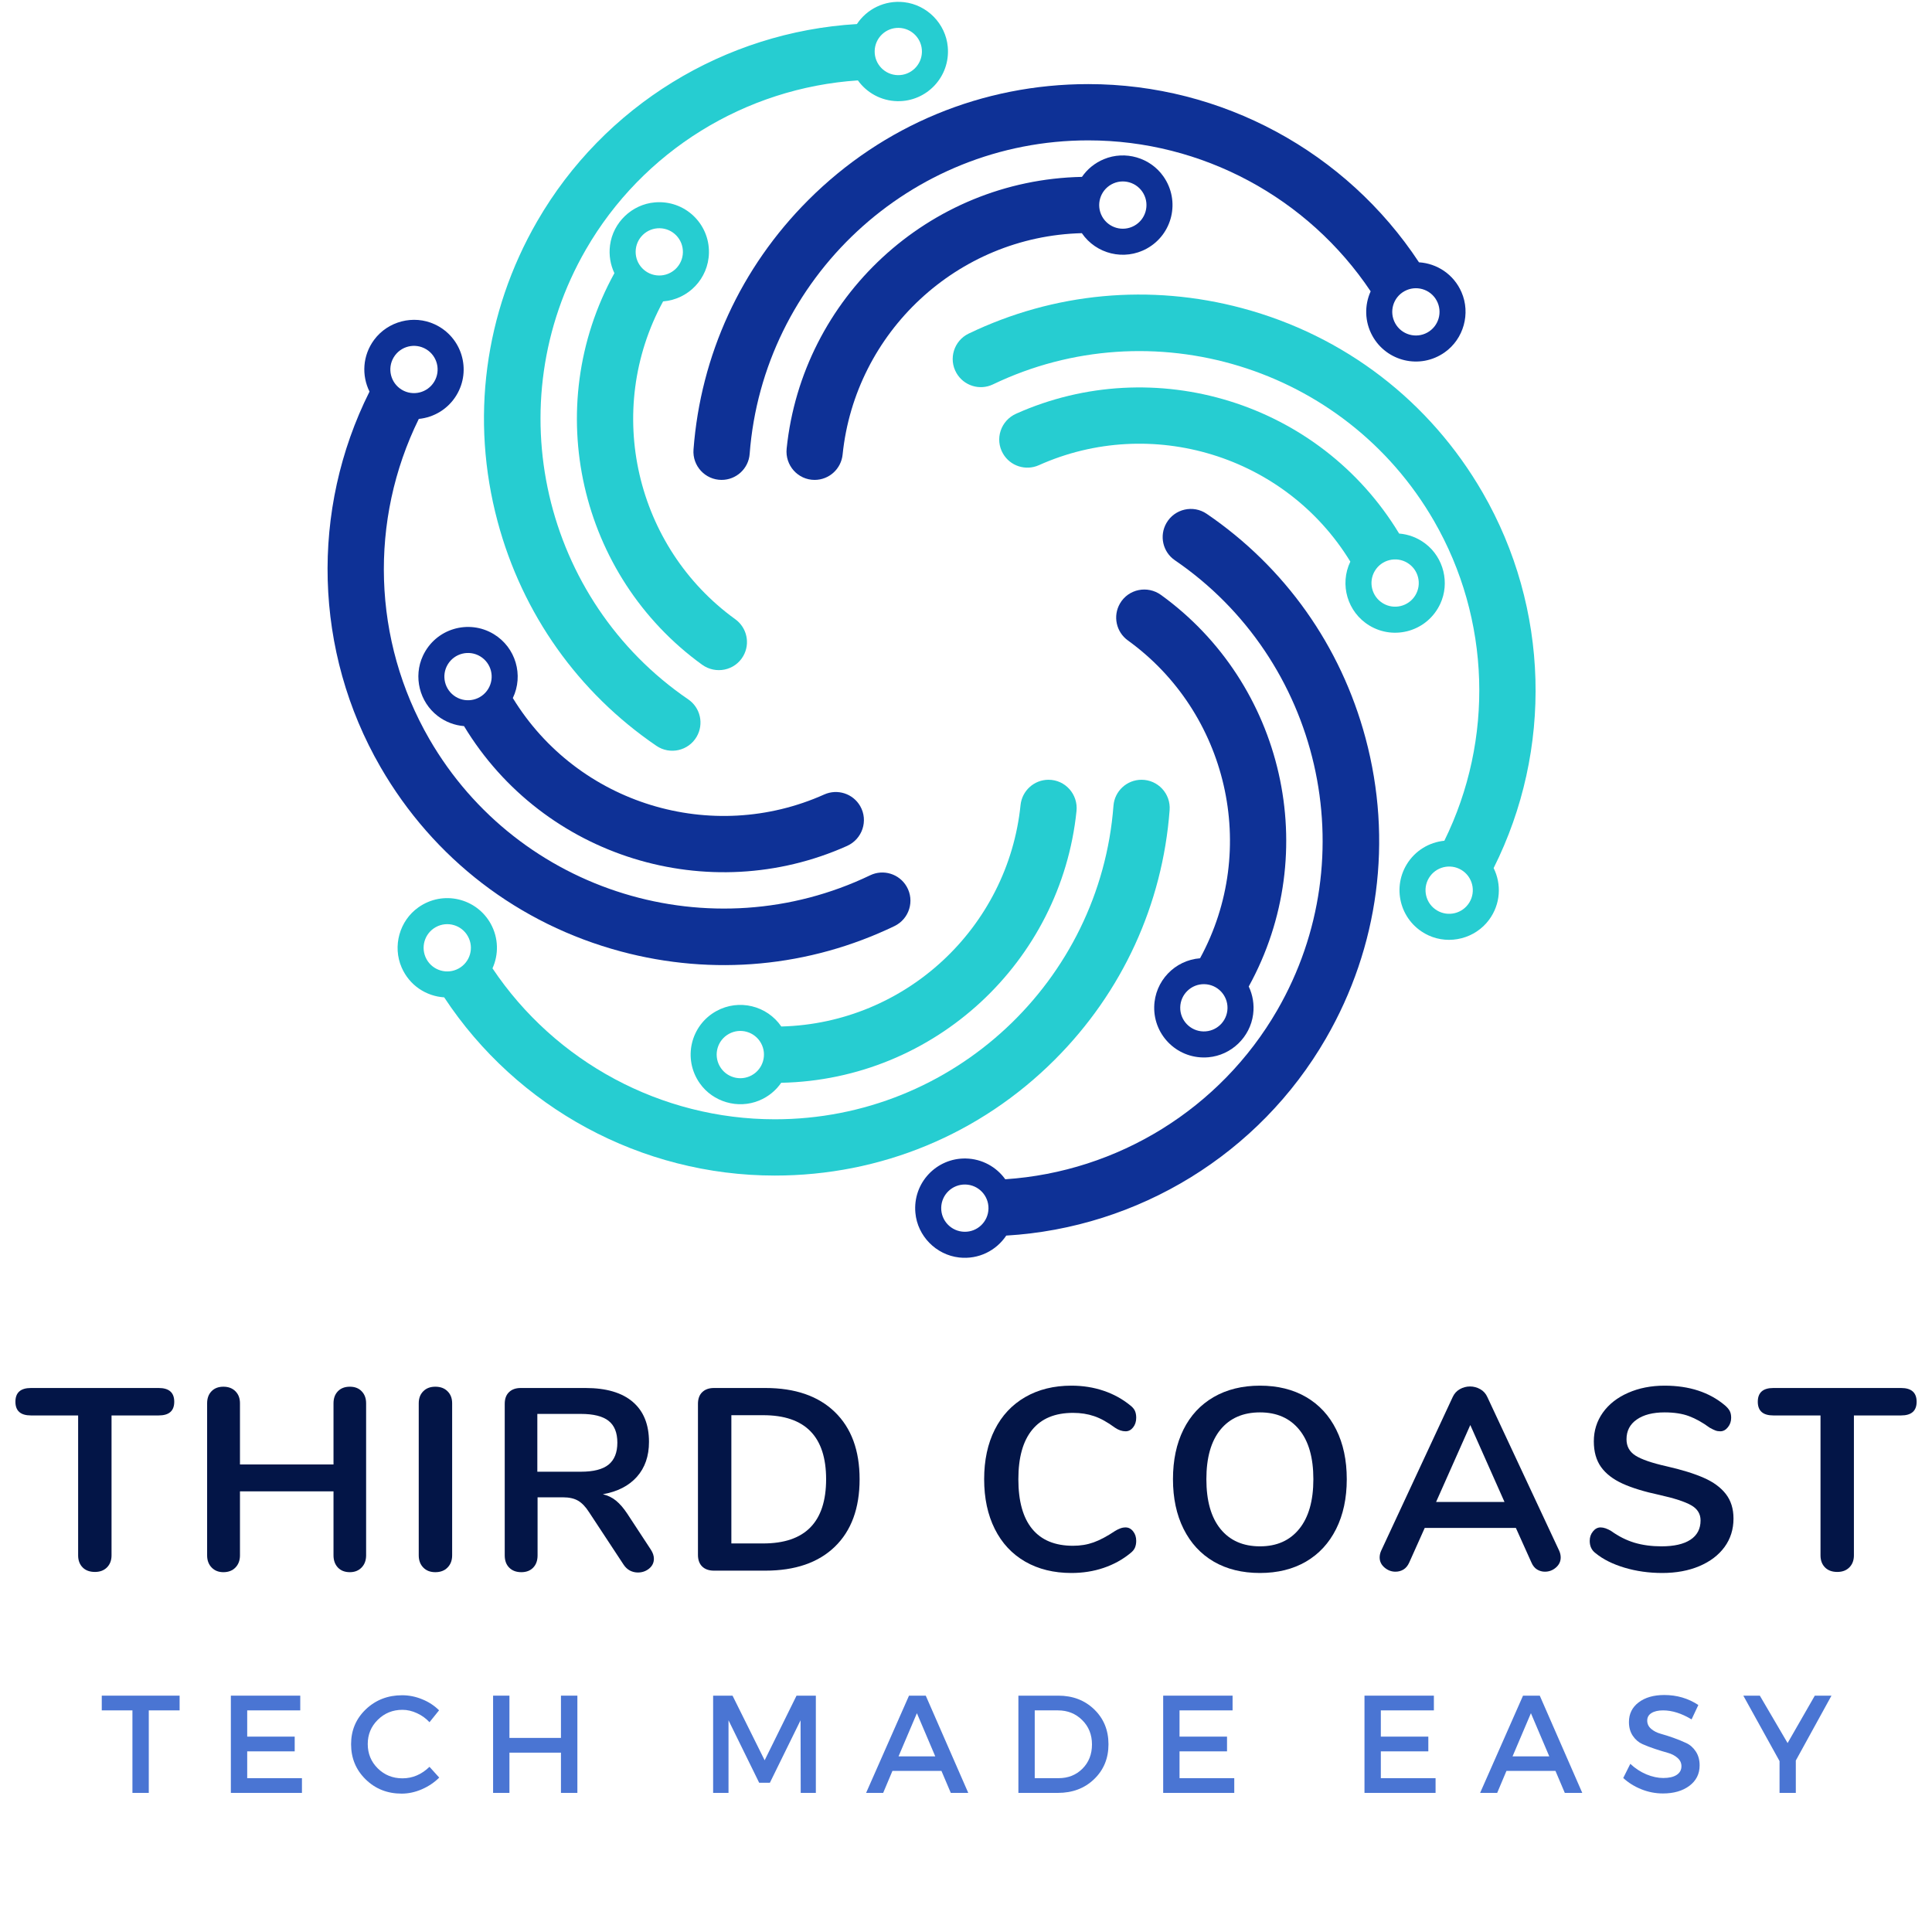
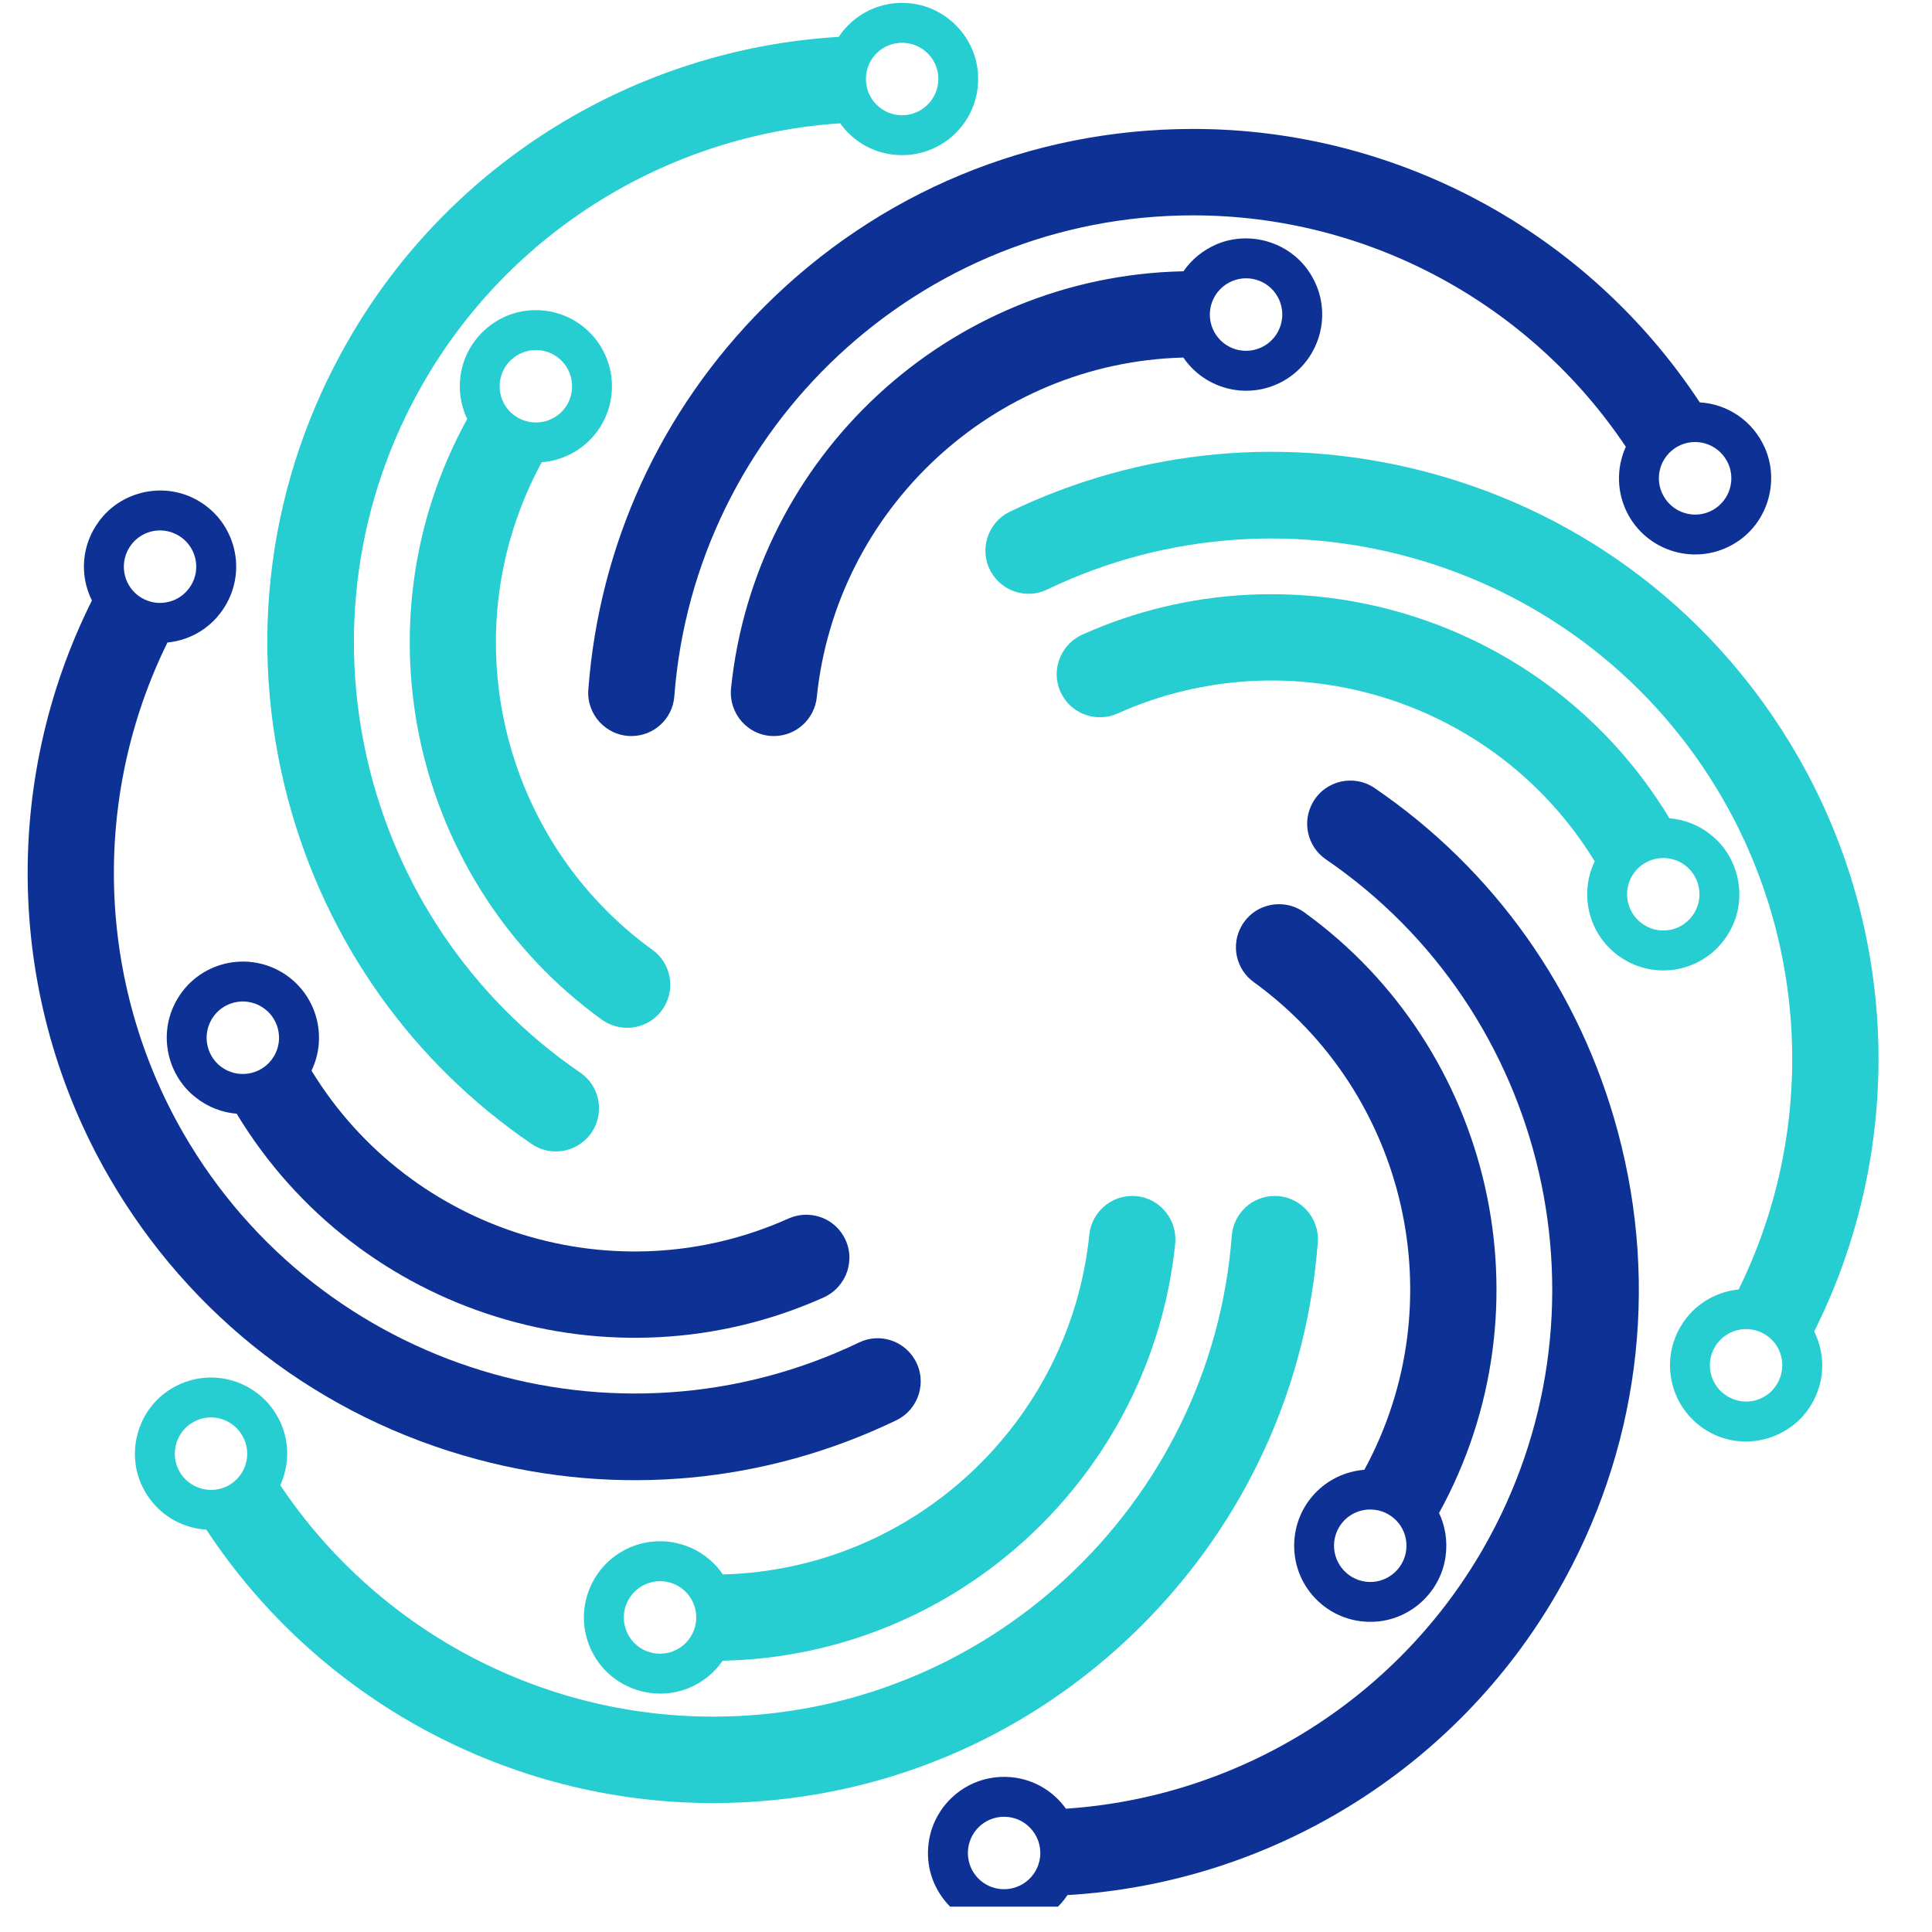
- <svg xmlns="http://www.w3.org/2000/svg" xmlns:xlink="http://www.w3.org/1999/xlink" contentScriptType="text/ecmascript" width="375" zoomAndPan="magnify" contentStyleType="text/css" viewBox="0 0 375 375" height="375" preserveAspectRatio="xMidYMid meet" version="1.0">
+ <svg xmlns="http://www.w3.org/2000/svg" contentScriptType="text/ecmascript" width="56.25" zoomAndPan="magnify" contentStyleType="text/css" viewBox="0 0 56.25 56.25" height="56.25" preserveAspectRatio="xMidYMid meet" version="1.0">
  <defs>
-     <g>
-       <g id="glyph-0-0" />
-       <g id="glyph-0-1">
-         <path d="M 15.438 0.25 C 14.426 0.25 13.629 -0.039 13.047 -0.625 C 12.461 -1.219 12.172 -2 12.172 -2.969 L 12.172 -30.125 L 3.016 -30.125 C 1.004 -30.125 0 -31.008 0 -32.781 C 0 -34.562 1.004 -35.453 3.016 -35.453 L 27.812 -35.453 C 29.82 -35.453 30.828 -34.562 30.828 -32.781 C 30.828 -31.008 29.82 -30.125 27.812 -30.125 L 18.656 -30.125 L 18.656 -2.969 C 18.656 -2 18.359 -1.219 17.766 -0.625 C 17.18 -0.039 16.406 0.25 15.438 0.25 Z M 15.438 0.25 " />
-       </g>
-       <g id="glyph-0-2">
-         <path d="M 31.531 -35.703 C 32.5 -35.703 33.266 -35.406 33.828 -34.812 C 34.398 -34.227 34.688 -33.453 34.688 -32.484 L 34.688 -2.969 C 34.688 -2 34.395 -1.211 33.812 -0.609 C 33.227 -0.004 32.469 0.297 31.531 0.297 C 30.551 0.297 29.773 -0.004 29.203 -0.609 C 28.641 -1.211 28.359 -2 28.359 -2.969 L 28.359 -15.391 L 10.203 -15.391 L 10.203 -2.969 C 10.203 -2 9.91 -1.211 9.328 -0.609 C 8.742 -0.004 7.961 0.297 6.984 0.297 C 6.047 0.297 5.285 -0.004 4.703 -0.609 C 4.117 -1.211 3.828 -2 3.828 -2.969 L 3.828 -32.484 C 3.828 -33.453 4.109 -34.227 4.672 -34.812 C 5.242 -35.406 6.016 -35.703 6.984 -35.703 C 7.961 -35.703 8.742 -35.406 9.328 -34.812 C 9.91 -34.227 10.203 -33.453 10.203 -32.484 L 10.203 -20.609 L 28.359 -20.609 L 28.359 -32.484 C 28.359 -33.453 28.641 -34.227 29.203 -34.812 C 29.773 -35.406 30.551 -35.703 31.531 -35.703 Z M 31.531 -35.703 " />
-       </g>
-       <g id="glyph-0-3">
-         <path d="M 7.047 0.297 C 6.066 0.297 5.285 -0.004 4.703 -0.609 C 4.117 -1.211 3.828 -2 3.828 -2.969 L 3.828 -32.484 C 3.828 -33.453 4.117 -34.227 4.703 -34.812 C 5.285 -35.406 6.066 -35.703 7.047 -35.703 C 8.047 -35.703 8.836 -35.406 9.422 -34.812 C 10.016 -34.227 10.312 -33.453 10.312 -32.484 L 10.312 -2.969 C 10.312 -2 10.016 -1.211 9.422 -0.609 C 8.836 -0.004 8.047 0.297 7.047 0.297 Z M 7.047 0.297 " />
-       </g>
-       <g id="glyph-0-4">
-         <path d="M 32.188 -4.078 C 32.582 -3.473 32.781 -2.883 32.781 -2.312 C 32.781 -1.539 32.469 -0.898 31.844 -0.391 C 31.227 0.109 30.504 0.359 29.672 0.359 C 29.129 0.359 28.613 0.234 28.125 -0.016 C 27.645 -0.273 27.238 -0.656 26.906 -1.156 L 20.219 -11.312 C 19.539 -12.383 18.82 -13.141 18.062 -13.578 C 17.312 -14.016 16.336 -14.234 15.141 -14.234 L 10.203 -14.234 L 10.203 -2.969 C 10.203 -1.957 9.914 -1.16 9.344 -0.578 C 8.781 0.004 8.016 0.297 7.047 0.297 C 6.066 0.297 5.285 0.004 4.703 -0.578 C 4.117 -1.16 3.828 -1.957 3.828 -2.969 L 3.828 -32.375 C 3.828 -33.352 4.102 -34.109 4.656 -34.641 C 5.207 -35.18 5.969 -35.453 6.938 -35.453 L 19.516 -35.453 C 23.535 -35.453 26.594 -34.551 28.688 -32.75 C 30.781 -30.957 31.828 -28.367 31.828 -24.984 C 31.828 -22.234 31.047 -19.977 29.484 -18.219 C 27.93 -16.469 25.727 -15.336 22.875 -14.828 C 23.852 -14.598 24.707 -14.18 25.438 -13.578 C 26.176 -12.973 26.898 -12.133 27.609 -11.062 Z M 18.609 -19.203 C 21.055 -19.203 22.848 -19.66 23.984 -20.578 C 25.117 -21.504 25.688 -22.926 25.688 -24.844 C 25.688 -26.781 25.117 -28.191 23.984 -29.078 C 22.848 -29.973 21.055 -30.422 18.609 -30.422 L 10.156 -30.422 L 10.156 -19.203 Z M 18.609 -19.203 " />
-       </g>
-       <g id="glyph-0-5">
-         <path d="M 6.938 0 C 5.969 0 5.207 -0.266 4.656 -0.797 C 4.102 -1.336 3.828 -2.094 3.828 -3.062 L 3.828 -32.375 C 3.828 -33.352 4.102 -34.109 4.656 -34.641 C 5.207 -35.18 5.969 -35.453 6.938 -35.453 L 16.891 -35.453 C 22.691 -35.453 27.191 -33.898 30.391 -30.797 C 33.598 -27.691 35.203 -23.344 35.203 -17.75 C 35.203 -12.113 33.598 -7.742 30.391 -4.641 C 27.191 -1.547 22.691 0 16.891 0 Z M 16.5 -5.281 C 24.633 -5.281 28.703 -9.438 28.703 -17.75 C 28.703 -26.031 24.633 -30.172 16.5 -30.172 L 10.312 -30.172 L 10.312 -5.281 Z M 16.5 -5.281 " />
-       </g>
-       <g id="glyph-0-6" />
-       <g id="glyph-0-7">
-         <path d="M 19.656 0.453 C 16.238 0.453 13.25 -0.281 10.688 -1.75 C 8.125 -3.227 6.156 -5.344 4.781 -8.094 C 3.406 -10.844 2.719 -14.062 2.719 -17.75 C 2.719 -21.438 3.406 -24.645 4.781 -27.375 C 6.156 -30.102 8.125 -32.207 10.688 -33.688 C 13.25 -35.164 16.238 -35.906 19.656 -35.906 C 21.875 -35.906 23.953 -35.578 25.891 -34.922 C 27.836 -34.266 29.566 -33.316 31.078 -32.078 C 31.516 -31.742 31.816 -31.391 31.984 -31.016 C 32.148 -30.648 32.234 -30.203 32.234 -29.672 C 32.234 -28.93 32.031 -28.305 31.625 -27.797 C 31.227 -27.297 30.742 -27.047 30.172 -27.047 C 29.492 -27.047 28.805 -27.281 28.109 -27.75 C 26.66 -28.82 25.316 -29.566 24.078 -29.984 C 22.836 -30.41 21.469 -30.625 19.969 -30.625 C 16.477 -30.625 13.836 -29.531 12.047 -27.344 C 10.254 -25.164 9.359 -21.969 9.359 -17.75 C 9.359 -13.488 10.254 -10.27 12.047 -8.094 C 13.836 -5.914 16.477 -4.828 19.969 -4.828 C 21.406 -4.828 22.734 -5.047 23.953 -5.484 C 25.18 -5.922 26.566 -6.656 28.109 -7.688 C 28.441 -7.895 28.773 -8.062 29.109 -8.188 C 29.441 -8.32 29.797 -8.391 30.172 -8.391 C 30.742 -8.391 31.227 -8.141 31.625 -7.641 C 32.031 -7.141 32.234 -6.52 32.234 -5.781 C 32.234 -5.281 32.148 -4.836 31.984 -4.453 C 31.816 -4.066 31.516 -3.707 31.078 -3.375 C 29.566 -2.133 27.836 -1.188 25.891 -0.531 C 23.953 0.125 21.875 0.453 19.656 0.453 Z M 19.656 0.453 " />
-       </g>
-       <g id="glyph-0-8">
-         <path d="M 19.609 0.453 C 16.16 0.453 13.172 -0.281 10.641 -1.75 C 8.109 -3.227 6.156 -5.344 4.781 -8.094 C 3.406 -10.844 2.719 -14.062 2.719 -17.75 C 2.719 -21.438 3.395 -24.645 4.75 -27.375 C 6.102 -30.102 8.055 -32.207 10.609 -33.688 C 13.16 -35.164 16.16 -35.906 19.609 -35.906 C 23.055 -35.906 26.047 -35.164 28.578 -33.688 C 31.109 -32.207 33.051 -30.102 34.406 -27.375 C 35.77 -24.645 36.453 -21.438 36.453 -17.75 C 36.453 -14.062 35.766 -10.844 34.391 -8.094 C 33.016 -5.344 31.062 -3.227 28.531 -1.75 C 26 -0.281 23.023 0.453 19.609 0.453 Z M 19.609 -4.719 C 22.859 -4.719 25.395 -5.844 27.219 -8.094 C 29.051 -10.344 29.969 -13.562 29.969 -17.75 C 29.969 -21.938 29.051 -25.145 27.219 -27.375 C 25.395 -29.602 22.859 -30.719 19.609 -30.719 C 16.328 -30.719 13.77 -29.602 11.938 -27.375 C 10.113 -25.145 9.203 -21.938 9.203 -17.75 C 9.203 -13.562 10.113 -10.344 11.938 -8.094 C 13.77 -5.844 16.328 -4.719 19.609 -4.719 Z M 19.609 -4.719 " />
-       </g>
-       <g id="glyph-0-9">
-         <path d="M 35.953 -3.875 C 36.148 -3.438 36.25 -3 36.25 -2.562 C 36.25 -1.789 35.938 -1.133 35.312 -0.594 C 34.695 -0.062 33.988 0.203 33.188 0.203 C 32.645 0.203 32.141 0.062 31.672 -0.219 C 31.203 -0.508 30.836 -0.957 30.578 -1.562 L 27.547 -8.297 L 9.859 -8.297 L 6.844 -1.562 C 6.57 -0.957 6.203 -0.508 5.734 -0.219 C 5.266 0.062 4.742 0.203 4.172 0.203 C 3.398 0.203 2.695 -0.062 2.062 -0.594 C 1.426 -1.133 1.109 -1.789 1.109 -2.562 C 1.109 -3 1.207 -3.438 1.406 -3.875 L 15.281 -33.688 C 15.582 -34.352 16.039 -34.863 16.656 -35.219 C 17.281 -35.57 17.945 -35.75 18.656 -35.75 C 19.352 -35.75 20.016 -35.57 20.641 -35.219 C 21.266 -34.863 21.723 -34.352 22.016 -33.688 Z M 12.062 -13.328 L 25.344 -13.328 L 18.703 -28.266 Z M 12.062 -13.328 " />
-       </g>
-       <g id="glyph-0-10">
-         <path d="M 16.094 0.453 C 13.508 0.453 11.066 0.109 8.766 -0.578 C 6.473 -1.266 4.609 -2.195 3.172 -3.375 C 2.398 -3.938 2.016 -4.738 2.016 -5.781 C 2.016 -6.488 2.223 -7.098 2.641 -7.609 C 3.055 -8.129 3.551 -8.391 4.125 -8.391 C 4.727 -8.391 5.414 -8.156 6.188 -7.688 C 7.625 -6.656 9.129 -5.898 10.703 -5.422 C 12.285 -4.953 14.031 -4.719 15.938 -4.719 C 18.383 -4.719 20.258 -5.145 21.562 -6 C 22.875 -6.863 23.531 -8.113 23.531 -9.75 C 23.531 -11.031 22.914 -12.016 21.688 -12.703 C 20.469 -13.391 18.438 -14.051 15.594 -14.688 C 12.633 -15.32 10.234 -16.055 8.391 -16.891 C 6.547 -17.734 5.156 -18.805 4.219 -20.109 C 3.281 -21.422 2.812 -23.082 2.812 -25.094 C 2.812 -27.164 3.395 -29.023 4.562 -30.672 C 5.738 -32.316 7.375 -33.598 9.469 -34.516 C 11.57 -35.441 13.93 -35.906 16.547 -35.906 C 21.336 -35.906 25.242 -34.629 28.266 -32.078 C 28.691 -31.711 29 -31.352 29.188 -31 C 29.375 -30.645 29.469 -30.203 29.469 -29.672 C 29.469 -28.961 29.254 -28.348 28.828 -27.828 C 28.41 -27.305 27.922 -27.047 27.359 -27.047 C 27.016 -27.047 26.703 -27.098 26.422 -27.203 C 26.141 -27.305 25.766 -27.488 25.297 -27.75 C 23.922 -28.758 22.586 -29.504 21.297 -29.984 C 20.004 -30.473 18.422 -30.719 16.547 -30.719 C 14.266 -30.719 12.461 -30.254 11.141 -29.328 C 9.816 -28.41 9.156 -27.133 9.156 -25.5 C 9.156 -24.125 9.738 -23.066 10.906 -22.328 C 12.082 -21.586 14.078 -20.898 16.891 -20.266 C 19.879 -19.586 22.301 -18.836 24.156 -18.016 C 26.02 -17.203 27.445 -16.156 28.438 -14.875 C 29.426 -13.602 29.922 -12.016 29.922 -10.109 C 29.922 -8.023 29.344 -6.188 28.188 -4.594 C 27.031 -3.008 25.398 -1.77 23.297 -0.875 C 21.203 0.008 18.801 0.453 16.094 0.453 Z M 16.094 0.453 " />
-       </g>
-       <g id="glyph-1-0" />
-       <g id="glyph-1-1">
-         <path d="M 15.359 -16.016 L 9.375 -16.016 L 9.375 0 L 6.203 0 L 6.203 -16.016 L 0.25 -16.016 L 0.25 -18.875 L 15.359 -18.875 Z M 15.359 -16.016 " />
-       </g>
-       <g id="glyph-1-2">
-         <path d="M 15.953 -16.016 L 5.656 -16.016 L 5.656 -10.922 L 14.875 -10.922 L 14.875 -8.062 L 5.656 -8.062 L 5.656 -2.859 L 16.281 -2.859 L 16.281 0 L 2.484 0 L 2.484 -18.875 L 15.953 -18.875 Z M 15.953 -16.016 " />
-       </g>
-       <g id="glyph-1-3">
-         <path d="M 10.828 -18.953 C 12.16 -18.953 13.457 -18.691 14.719 -18.172 C 15.988 -17.66 17.082 -16.945 18 -16.031 L 16.141 -13.719 C 15.461 -14.457 14.656 -15.039 13.719 -15.469 C 12.781 -15.906 11.836 -16.125 10.891 -16.125 C 9.004 -16.125 7.41 -15.477 6.109 -14.188 C 4.805 -12.906 4.156 -11.336 4.156 -9.484 C 4.156 -7.617 4.805 -6.039 6.109 -4.75 C 7.41 -3.469 9.004 -2.828 10.891 -2.828 C 12.848 -2.828 14.598 -3.57 16.141 -5.062 L 18.031 -2.969 C 17.062 -2.008 15.926 -1.25 14.625 -0.688 C 13.332 -0.133 12.035 0.141 10.734 0.141 C 7.961 0.141 5.633 -0.781 3.75 -2.625 C 1.863 -4.469 0.922 -6.742 0.922 -9.453 C 0.922 -12.141 1.875 -14.395 3.781 -16.219 C 5.695 -18.039 8.047 -18.953 10.828 -18.953 Z M 10.828 -18.953 " />
-       </g>
-       <g id="glyph-1-4">
-         <path d="M 18.844 0 L 15.656 0 L 15.656 -7.812 L 5.656 -7.812 L 5.656 0 L 2.484 0 L 2.484 -18.875 L 5.656 -18.875 L 5.656 -10.672 L 15.656 -10.672 L 15.656 -18.875 L 18.844 -18.875 Z M 18.844 0 " />
-       </g>
-       <g id="glyph-1-5">
-         <path d="M 22.422 0 L 19.484 0 L 19.453 -14.094 L 13.5 -1.969 L 11.422 -1.969 L 5.469 -14.094 L 5.469 0 L 2.484 0 L 2.484 -18.875 L 6.25 -18.875 L 12.484 -6.328 L 18.672 -18.875 L 22.422 -18.875 Z M 22.422 0 " />
-       </g>
-       <g id="glyph-1-6">
-         <path d="M 14.656 -4.266 L 5.141 -4.266 L 3.344 0 L 0.031 0 L 8.359 -18.875 L 11.609 -18.875 L 19.859 0 L 16.469 0 Z M 13.453 -7.094 L 9.891 -15.469 L 6.328 -7.094 Z M 13.453 -7.094 " />
-       </g>
-       <g id="glyph-1-7">
-         <path d="M 2.484 -18.875 L 10.219 -18.875 C 13.039 -18.875 15.367 -17.984 17.203 -16.203 C 19.047 -14.422 19.969 -12.164 19.969 -9.438 C 19.969 -6.707 19.039 -4.453 17.188 -2.672 C 15.344 -0.891 12.992 0 10.141 0 L 2.484 0 Z M 5.656 -16.016 L 5.656 -2.859 L 10.297 -2.859 C 12.148 -2.859 13.691 -3.473 14.922 -4.703 C 16.148 -5.93 16.766 -7.5 16.766 -9.406 C 16.766 -11.312 16.129 -12.891 14.859 -14.141 C 13.598 -15.391 12.031 -16.016 10.156 -16.016 Z M 5.656 -16.016 " />
-       </g>
-       <g id="glyph-1-8">
-         <path d="M 8.672 -19 C 11.117 -19 13.32 -18.352 15.281 -17.062 L 13.969 -14.266 C 12.039 -15.43 10.195 -16.016 8.438 -16.016 C 7.488 -16.016 6.738 -15.844 6.188 -15.5 C 5.633 -15.156 5.359 -14.664 5.359 -14.031 C 5.359 -13.406 5.609 -12.875 6.109 -12.438 C 6.617 -12 7.25 -11.676 8 -11.469 C 8.758 -11.258 9.578 -11 10.453 -10.688 C 11.336 -10.375 12.156 -10.039 12.906 -9.688 C 13.664 -9.344 14.289 -8.797 14.781 -8.047 C 15.281 -7.297 15.531 -6.395 15.531 -5.344 C 15.531 -3.688 14.867 -2.363 13.547 -1.375 C 12.223 -0.383 10.508 0.109 8.406 0.109 C 6.969 0.109 5.57 -0.16 4.219 -0.703 C 2.875 -1.242 1.703 -1.973 0.703 -2.891 L 2.078 -5.641 C 3.023 -4.754 4.066 -4.07 5.203 -3.594 C 6.348 -3.125 7.438 -2.891 8.469 -2.891 C 9.582 -2.891 10.445 -3.086 11.062 -3.484 C 11.688 -3.891 12 -4.453 12 -5.172 C 12 -5.816 11.742 -6.359 11.234 -6.797 C 10.734 -7.242 10.102 -7.57 9.344 -7.781 C 8.594 -7.988 7.773 -8.238 6.891 -8.531 C 6.016 -8.82 5.195 -9.133 4.438 -9.469 C 3.688 -9.801 3.062 -10.336 2.562 -11.078 C 2.062 -11.816 1.812 -12.707 1.812 -13.75 C 1.812 -15.344 2.438 -16.613 3.688 -17.562 C 4.945 -18.52 6.609 -19 8.672 -19 Z M 8.672 -19 " />
-       </g>
-       <g id="glyph-1-9">
-         <path d="M 10.219 -6.281 L 10.219 0 L 7.062 0 L 7.062 -6.172 L 0.031 -18.875 L 3.234 -18.875 L 8.625 -9.672 L 13.906 -18.875 L 17.141 -18.875 Z M 10.219 -6.281 " />
-       </g>
-     </g>
    <clipPath id="clip-0">
-       <path d="M 177 98 L 268 98 L 268 244.5 L 177 244.5 Z M 177 98 " clip-rule="nonzero" />
+       <path d="M 27 22 L 48 22 L 48 55.512 L 27 55.512 Z M 27 22 " clip-rule="nonzero" />
    </clipPath>
  </defs>
-   <g fill="rgb(1.18%, 8.24%, 27.84%)" fill-opacity="1">
-     <use x="2.993" y="304.862" xlink:href="#glyph-0-1" xlink:type="simple" xlink:actuate="onLoad" xlink:show="embed" />
+   <path fill="rgb(14.899%, 80.389%, 81.96%)" d="M 47.883 26.938 C 47.383 26.637 47.223 25.988 47.523 25.492 C 47.824 24.992 48.473 24.832 48.973 25.133 C 49.469 25.434 49.629 26.082 49.328 26.582 C 49.027 27.082 48.379 27.242 47.883 26.938 Z M 50.438 26.965 C 50.871 26.035 50.594 24.902 49.781 24.281 C 49.422 24.004 49.016 23.859 48.605 23.824 C 45.055 17.949 37.68 15.715 31.52 18.473 C 30.836 18.781 30.559 19.605 30.934 20.254 C 31.258 20.816 31.949 21.035 32.539 20.773 C 37.539 18.527 43.523 20.328 46.43 25.078 C 45.941 26.098 46.293 27.336 47.281 27.934 C 48.398 28.609 49.871 28.184 50.438 26.965 " fill-opacity="1" fill-rule="nonzero" />
+   <path fill="rgb(14.899%, 80.389%, 81.96%)" d="M 50.293 40.652 C 49.793 40.352 49.633 39.703 49.934 39.207 C 50.234 38.707 50.883 38.547 51.383 38.848 C 51.883 39.148 52.039 39.797 51.738 40.297 C 51.438 40.797 50.789 40.957 50.293 40.652 Z M 52.617 41.074 C 53.137 40.367 53.176 39.48 52.82 38.766 C 55.469 33.477 55.309 27.16 52.332 22 C 49.973 17.91 46.164 14.984 41.609 13.762 C 37.488 12.66 33.207 13.066 29.402 14.898 C 28.746 15.215 28.492 16.027 28.859 16.66 C 29.188 17.227 29.895 17.449 30.488 17.164 C 37.551 13.77 46.176 16.352 50.156 23.254 C 52.691 27.652 52.844 33.027 50.621 37.543 C 49.949 37.609 49.316 37.98 48.941 38.605 C 48.266 39.723 48.695 41.203 49.914 41.77 C 50.855 42.203 52 41.91 52.617 41.074 " fill-opacity="1" fill-rule="nonzero" />
+   <path fill="rgb(5.489%, 19.22%, 58.82%)" d="M 38.84 44.98 C 38.852 44.398 39.332 43.938 39.914 43.949 C 40.5 43.961 40.961 44.441 40.949 45.023 C 40.938 45.605 40.457 46.07 39.875 46.059 C 39.293 46.047 38.828 45.562 38.84 44.98 Z M 40.098 47.211 C 41.117 47.121 41.961 46.316 42.09 45.297 C 42.148 44.852 42.074 44.422 41.898 44.051 C 45.207 38.039 43.453 30.527 37.984 26.57 C 37.379 26.129 36.527 26.301 36.152 26.953 C 35.828 27.512 35.984 28.223 36.508 28.598 C 40.945 31.812 42.383 37.902 39.723 42.793 C 38.598 42.879 37.703 43.805 37.68 44.957 C 37.652 46.266 38.762 47.328 40.098 47.211 " fill-opacity="1" fill-rule="nonzero" />
+   <g clip-path="url(#clip-0)">
+     <path fill="rgb(5.489%, 19.22%, 58.82%)" d="M 28.18 53.93 C 28.191 53.348 28.672 52.883 29.254 52.895 C 29.836 52.906 30.297 53.387 30.289 53.969 C 30.277 54.555 29.793 55.016 29.211 55.004 C 28.629 54.992 28.168 54.512 28.18 53.93 Z M 28.977 56.152 C 29.848 56.25 30.637 55.84 31.078 55.176 C 36.977 54.824 42.363 51.531 45.34 46.367 C 47.699 42.281 48.328 37.516 47.105 32.957 C 46 28.836 43.508 25.324 40.023 22.945 C 39.418 22.531 38.59 22.723 38.227 23.355 C 37.898 23.922 38.062 24.648 38.602 25.02 C 45.074 29.441 47.148 38.211 43.168 45.113 C 40.629 49.508 36.055 52.324 31.035 52.66 C 30.641 52.109 30.004 51.746 29.277 51.734 C 27.969 51.707 26.906 52.82 27.027 54.16 C 27.121 55.191 27.945 56.035 28.977 56.152 " fill-opacity="1" fill-rule="nonzero" />
  </g>
-   <g fill="rgb(1.18%, 8.24%, 27.84%)" fill-opacity="1">
-     <use x="36.375" y="304.862" xlink:href="#glyph-0-2" xlink:type="simple" xlink:actuate="onLoad" xlink:show="embed" />
-   </g>
-   <g fill="rgb(1.18%, 8.24%, 27.84%)" fill-opacity="1">
-     <use x="77.449" y="304.862" xlink:href="#glyph-0-3" xlink:type="simple" xlink:actuate="onLoad" xlink:show="embed" />
-   </g>
-   <g fill="rgb(1.18%, 8.24%, 27.84%)" fill-opacity="1">
-     <use x="94.14" y="304.862" xlink:href="#glyph-0-4" xlink:type="simple" xlink:actuate="onLoad" xlink:show="embed" />
-   </g>
-   <g fill="rgb(1.18%, 8.24%, 27.84%)" fill-opacity="1">
-     <use x="131.645" y="304.862" xlink:href="#glyph-0-5" xlink:type="simple" xlink:actuate="onLoad" xlink:show="embed" />
-   </g>
-   <g fill="rgb(1.18%, 8.24%, 27.84%)" fill-opacity="1">
-     <use x="172.115" y="304.862" xlink:href="#glyph-0-6" xlink:type="simple" xlink:actuate="onLoad" xlink:show="embed" />
-   </g>
-   <g fill="rgb(1.18%, 8.24%, 27.84%)" fill-opacity="1">
-     <use x="188.304" y="304.862" xlink:href="#glyph-0-7" xlink:type="simple" xlink:actuate="onLoad" xlink:show="embed" />
-   </g>
-   <g fill="rgb(1.18%, 8.24%, 27.84%)" fill-opacity="1">
-     <use x="224.954" y="304.862" xlink:href="#glyph-0-8" xlink:type="simple" xlink:actuate="onLoad" xlink:show="embed" />
-   </g>
-   <g fill="rgb(1.18%, 8.24%, 27.84%)" fill-opacity="1">
-     <use x="266.681" y="304.862" xlink:href="#glyph-0-9" xlink:type="simple" xlink:actuate="onLoad" xlink:show="embed" />
-   </g>
-   <g fill="rgb(1.18%, 8.24%, 27.84%)" fill-opacity="1">
-     <use x="306.548" y="304.862" xlink:href="#glyph-0-10" xlink:type="simple" xlink:actuate="onLoad" xlink:show="embed" />
-   </g>
-   <g fill="rgb(1.18%, 8.24%, 27.84%)" fill-opacity="1">
-     <use x="341.187" y="304.862" xlink:href="#glyph-0-1" xlink:type="simple" xlink:actuate="onLoad" xlink:show="embed" />
-   </g>
-   <g fill="rgb(29.019%, 45.879%, 82.75%)" fill-opacity="1">
-     <use x="19.503" y="348" xlink:href="#glyph-1-1" xlink:type="simple" xlink:actuate="onLoad" xlink:show="embed" />
-   </g>
-   <g fill="rgb(29.019%, 45.879%, 82.75%)" fill-opacity="1">
-     <use x="42.326" y="348" xlink:href="#glyph-1-2" xlink:type="simple" xlink:actuate="onLoad" xlink:show="embed" />
-   </g>
-   <g fill="rgb(29.019%, 45.879%, 82.75%)" fill-opacity="1">
-     <use x="67.223" y="348" xlink:href="#glyph-1-3" xlink:type="simple" xlink:actuate="onLoad" xlink:show="embed" />
-   </g>
-   <g fill="rgb(29.019%, 45.879%, 82.75%)" fill-opacity="1">
-     <use x="93.225" y="348" xlink:href="#glyph-1-4" xlink:type="simple" xlink:actuate="onLoad" xlink:show="embed" />
-   </g>
-   <g fill="rgb(29.019%, 45.879%, 82.75%)" fill-opacity="1">
-     <use x="135.934" y="348" xlink:href="#glyph-1-5" xlink:type="simple" xlink:actuate="onLoad" xlink:show="embed" />
-   </g>
-   <g fill="rgb(29.019%, 45.879%, 82.75%)" fill-opacity="1">
-     <use x="168.079" y="348" xlink:href="#glyph-1-6" xlink:type="simple" xlink:actuate="onLoad" xlink:show="embed" />
-   </g>
-   <g fill="rgb(29.019%, 45.879%, 82.75%)" fill-opacity="1">
-     <use x="195.186" y="348" xlink:href="#glyph-1-7" xlink:type="simple" xlink:actuate="onLoad" xlink:show="embed" />
-   </g>
-   <g fill="rgb(29.019%, 45.879%, 82.75%)" fill-opacity="1">
-     <use x="223.289" y="348" xlink:href="#glyph-1-2" xlink:type="simple" xlink:actuate="onLoad" xlink:show="embed" />
-   </g>
-   <g fill="rgb(29.019%, 45.879%, 82.75%)" fill-opacity="1">
-     <use x="262.362" y="348" xlink:href="#glyph-1-2" xlink:type="simple" xlink:actuate="onLoad" xlink:show="embed" />
-   </g>
-   <g fill="rgb(29.019%, 45.879%, 82.75%)" fill-opacity="1">
-     <use x="287.259" y="348" xlink:href="#glyph-1-6" xlink:type="simple" xlink:actuate="onLoad" xlink:show="embed" />
-   </g>
-   <g fill="rgb(29.019%, 45.879%, 82.75%)" fill-opacity="1">
-     <use x="314.366" y="348" xlink:href="#glyph-1-8" xlink:type="simple" xlink:actuate="onLoad" xlink:show="embed" />
-   </g>
-   <g fill="rgb(29.019%, 45.879%, 82.75%)" fill-opacity="1">
-     <use x="338.347" y="348" xlink:href="#glyph-1-9" xlink:type="simple" xlink:actuate="onLoad" xlink:show="embed" />
-   </g>
-   <path fill="rgb(14.899%, 80.389%, 81.96%)" d="M 268.422 117.098 C 266.25 115.785 265.555 112.965 266.863 110.797 C 268.176 108.629 271 107.934 273.164 109.242 C 275.336 110.555 276.031 113.371 274.719 115.543 C 273.41 117.711 270.586 118.406 268.422 117.098 Z M 279.551 117.207 C 281.434 113.164 280.223 108.246 276.684 105.535 C 275.125 104.34 273.352 103.707 271.57 103.562 C 256.121 78.023 224.027 68.309 197.227 80.301 C 194.25 81.633 193.047 85.219 194.68 88.043 C 196.082 90.473 199.098 91.438 201.656 90.289 C 223.414 80.539 249.465 88.359 262.098 109.008 C 259.973 113.43 261.516 118.828 265.805 121.422 C 270.668 124.355 277.082 122.5 279.551 117.207 " fill-opacity="1" fill-rule="nonzero" />
-   <path fill="rgb(14.899%, 80.389%, 81.96%)" d="M 278.906 176.707 C 276.742 175.402 276.043 172.578 277.355 170.41 C 278.668 168.242 281.484 167.547 283.656 168.855 C 285.824 170.168 286.52 172.988 285.211 175.156 C 283.898 177.324 281.078 178.02 278.906 176.707 Z M 289.023 178.535 C 291.289 175.469 291.457 171.602 289.914 168.492 C 301.43 145.504 300.742 118.055 287.785 95.621 C 277.52 77.848 260.949 65.133 241.125 59.824 C 223.207 55.023 204.562 56.789 188.02 64.75 C 185.152 66.133 184.059 69.66 185.652 72.414 C 187.078 74.883 190.164 75.844 192.734 74.609 C 223.473 59.848 260.996 71.078 278.32 101.082 C 289.359 120.195 290.012 143.551 280.348 163.188 C 277.422 163.477 274.668 165.09 273.031 167.797 C 270.09 172.664 271.957 179.094 277.27 181.555 C 281.367 183.445 286.34 182.164 289.023 178.535 " fill-opacity="1" fill-rule="nonzero" />
-   <path fill="rgb(5.489%, 19.22%, 58.82%)" d="M 229.082 195.52 C 229.133 192.988 231.23 190.977 233.762 191.027 C 236.297 191.078 238.309 193.172 238.258 195.703 C 238.207 198.238 236.113 200.25 233.578 200.199 C 231.047 200.148 229.031 198.051 229.082 195.52 Z M 234.555 205.215 C 238.996 204.824 242.652 201.316 243.23 196.895 C 243.484 194.949 243.148 193.094 242.379 191.48 C 256.777 165.336 249.148 132.691 225.359 115.484 C 222.719 113.574 219.008 114.324 217.379 117.148 C 215.977 119.582 216.648 122.672 218.926 124.312 C 238.25 138.273 244.496 164.742 232.93 186 C 228.035 186.375 224.133 190.41 224.031 195.422 C 223.918 201.094 228.734 205.727 234.555 205.215 " fill-opacity="1" fill-rule="nonzero" />
-   <g clip-path="url(#clip-0)">
-     <path fill="rgb(5.489%, 19.22%, 58.82%)" d="M 182.688 234.41 C 182.738 231.879 184.832 229.863 187.367 229.914 C 189.902 229.965 191.914 232.059 191.863 234.594 C 191.812 237.129 189.719 239.141 187.188 239.086 C 184.652 239.035 182.637 236.945 182.688 234.41 Z M 186.164 244.078 C 189.957 244.504 193.387 242.719 195.312 239.828 C 220.98 238.305 244.414 223.984 257.367 201.547 C 267.633 183.777 270.359 163.074 265.047 143.254 C 260.242 125.336 249.395 110.078 234.223 99.734 C 231.598 97.941 227.996 98.762 226.406 101.516 C 224.98 103.984 225.691 107.137 228.043 108.746 C 256.199 127.977 265.23 166.086 247.906 196.086 C 236.867 215.199 216.965 227.445 195.121 228.895 C 193.41 226.508 190.633 224.93 187.469 224.863 C 181.781 224.75 177.145 229.586 177.676 235.414 C 178.082 239.906 181.684 243.57 186.164 244.078 " fill-opacity="1" fill-rule="nonzero" />
-   </g>
-   <path fill="rgb(14.899%, 80.389%, 81.96%)" d="M 141.48 200.676 C 143.699 199.449 146.492 200.258 147.715 202.477 C 148.938 204.695 148.129 207.488 145.91 208.711 C 143.691 209.934 140.902 209.125 139.676 206.906 C 138.453 204.688 139.262 201.898 141.48 200.676 Z M 135.82 210.258 C 138.379 213.91 143.246 215.316 147.363 213.609 C 149.176 212.855 150.617 211.637 151.629 210.168 C 181.477 209.562 205.938 186.633 208.949 157.434 C 209.285 154.191 206.777 151.352 203.516 151.352 C 200.711 151.352 198.371 153.484 198.086 156.273 C 195.652 179.984 175.852 198.629 151.648 199.242 C 148.879 195.191 143.43 193.832 139.043 196.25 C 134.07 198.992 132.469 205.477 135.82 210.258 " fill-opacity="1" fill-rule="nonzero" />
-   <path fill="rgb(14.899%, 80.389%, 81.96%)" d="M 84.598 179.949 C 86.816 178.727 89.609 179.535 90.828 181.754 C 92.055 183.973 91.246 186.762 89.027 187.984 C 86.809 189.207 84.016 188.402 82.793 186.184 C 81.57 183.961 82.379 181.172 84.598 179.949 Z M 77.961 187.793 C 79.484 191.293 82.75 193.367 86.215 193.586 C 100.367 215.051 124.488 228.176 150.402 228.176 C 170.93 228.176 190.227 220.188 204.738 205.676 C 217.855 192.562 225.648 175.539 227.023 157.234 C 227.262 154.062 224.754 151.352 221.574 151.352 C 218.719 151.352 216.344 153.547 216.125 156.387 C 213.547 190.383 185.055 217.254 150.402 217.254 C 128.328 217.254 107.77 206.145 95.59 187.953 C 96.805 185.277 96.781 182.086 95.258 179.316 C 92.512 174.336 86.008 172.738 81.223 176.109 C 77.535 178.711 76.156 183.66 77.961 187.793 " fill-opacity="1" fill-rule="nonzero" />
-   <path fill="rgb(5.489%, 19.22%, 58.82%)" d="M 93.215 127.402 C 95.387 128.715 96.082 131.535 94.77 133.703 C 93.461 135.871 90.637 136.566 88.469 135.258 C 86.301 133.945 85.605 131.125 86.914 128.957 C 88.227 126.789 91.047 126.094 93.215 127.402 Z M 82.086 127.293 C 80.203 131.336 81.414 136.254 84.953 138.965 C 86.512 140.16 88.285 140.793 90.066 140.938 C 105.512 166.477 137.609 176.191 164.406 164.199 C 167.383 162.867 168.586 159.281 166.957 156.453 C 165.555 154.027 162.539 153.062 159.977 154.211 C 138.223 163.961 112.172 156.141 99.539 135.492 C 101.664 131.07 100.117 125.672 95.828 123.078 C 90.969 120.145 84.551 122 82.086 127.293 " fill-opacity="1" fill-rule="nonzero" />
-   <path fill="rgb(5.489%, 19.22%, 58.82%)" d="M 82.727 67.793 C 84.895 69.098 85.59 71.922 84.281 74.09 C 82.969 76.258 80.148 76.953 77.98 75.645 C 75.812 74.332 75.117 71.512 76.426 69.344 C 77.738 67.176 80.559 66.48 82.727 67.793 Z M 72.613 65.965 C 70.348 69.031 70.18 72.898 71.723 76.008 C 60.207 98.996 60.895 126.445 73.852 148.879 C 84.113 166.652 100.684 179.363 120.512 184.676 C 138.43 189.477 157.074 187.711 173.617 179.75 C 176.484 178.367 177.574 174.84 175.984 172.086 C 174.559 169.617 171.473 168.656 168.902 169.891 C 138.164 184.652 100.641 173.418 83.316 143.418 C 72.277 124.305 71.621 100.949 81.289 81.312 C 84.215 81.023 86.969 79.406 88.605 76.699 C 91.547 71.836 89.68 65.406 84.363 62.945 C 80.27 61.055 75.297 62.336 72.613 65.965 " fill-opacity="1" fill-rule="nonzero" />
-   <path fill="rgb(14.899%, 80.389%, 81.96%)" d="M 132.551 48.98 C 132.5 51.512 130.406 53.523 127.875 53.473 C 125.34 53.422 123.328 51.328 123.379 48.797 C 123.43 46.262 125.523 44.25 128.059 44.301 C 130.59 44.352 132.602 46.445 132.551 48.98 Z M 127.082 39.285 C 122.641 39.676 118.984 43.184 118.406 47.605 C 118.152 49.551 118.488 51.406 119.254 53.02 C 104.855 79.164 112.488 111.809 136.273 129.016 C 138.918 130.926 142.625 130.176 144.258 127.352 C 145.66 124.918 144.988 121.828 142.711 120.188 C 123.387 106.223 117.137 79.758 128.707 58.5 C 133.602 58.125 137.504 54.09 137.605 49.078 C 137.719 43.406 132.902 38.773 127.082 39.285 " fill-opacity="1" fill-rule="nonzero" />
-   <path fill="rgb(14.899%, 80.389%, 81.96%)" d="M 178.945 10.09 C 178.895 12.621 176.801 14.637 174.27 14.586 C 171.734 14.535 169.723 12.441 169.773 9.906 C 169.824 7.371 171.918 5.359 174.449 5.41 C 176.984 5.465 178.996 7.555 178.945 10.09 Z M 175.473 0.422 C 171.68 -0.004 168.246 1.781 166.324 4.668 C 140.656 6.195 117.223 20.516 104.266 42.953 C 94.004 60.723 91.277 81.426 96.59 101.246 C 101.391 119.164 112.242 134.422 127.41 144.766 C 130.039 146.559 133.641 145.738 135.23 142.984 C 136.656 140.516 135.945 137.363 133.594 135.754 C 105.434 116.523 96.406 78.414 113.73 48.414 C 124.766 29.301 144.672 17.055 166.516 15.605 C 168.227 17.992 171.004 19.57 174.168 19.637 C 179.855 19.75 184.488 14.914 183.961 9.086 C 183.551 4.594 179.953 0.93 175.473 0.422 " fill-opacity="1" fill-rule="nonzero" />
-   <path fill="rgb(5.489%, 19.22%, 58.82%)" d="M 220.152 43.824 C 217.938 45.047 215.145 44.242 213.922 42.023 C 212.699 39.805 213.508 37.012 215.727 35.789 C 217.941 34.566 220.734 35.375 221.961 37.594 C 223.18 39.812 222.375 42.602 220.152 43.824 Z M 225.816 34.242 C 223.258 30.59 218.391 29.18 214.273 30.891 C 212.461 31.645 211.02 32.863 210.008 34.332 C 180.16 34.938 155.699 57.867 152.688 87.066 C 152.352 90.309 154.855 93.148 158.117 93.148 C 160.926 93.148 163.266 91.016 163.551 88.227 C 165.984 64.516 185.781 45.871 209.984 45.258 C 212.758 49.309 218.207 50.668 222.594 48.246 C 227.566 45.508 229.168 39.023 225.816 34.242 " fill-opacity="1" fill-rule="nonzero" />
-   <path fill="rgb(5.489%, 19.22%, 58.82%)" d="M 277.039 64.551 C 274.82 65.773 272.027 64.965 270.805 62.746 C 269.582 60.527 270.387 57.738 272.609 56.516 C 274.828 55.293 277.621 56.098 278.84 58.316 C 280.066 60.539 279.258 63.328 277.039 64.551 Z M 283.676 56.707 C 282.152 53.207 278.883 51.133 275.422 50.914 C 261.27 29.449 237.148 16.324 211.234 16.324 C 190.707 16.324 171.41 24.312 156.898 38.824 C 143.777 51.938 135.988 68.961 134.609 87.266 C 134.371 90.438 136.883 93.148 140.062 93.148 C 142.914 93.148 145.293 90.953 145.508 88.113 C 148.09 54.117 176.582 27.246 211.234 27.246 C 233.309 27.246 253.867 38.355 266.043 56.547 C 264.832 59.223 264.852 62.414 266.379 65.184 C 269.125 70.164 275.629 71.762 280.414 68.391 C 284.102 65.789 285.477 60.84 283.676 56.707 " fill-opacity="1" fill-rule="nonzero" />
+   <path fill="rgb(14.899%, 80.389%, 81.96%)" d="M 18.707 46.168 C 19.219 45.887 19.859 46.07 20.141 46.582 C 20.422 47.094 20.234 47.734 19.727 48.016 C 19.215 48.297 18.574 48.113 18.293 47.602 C 18.012 47.09 18.199 46.449 18.707 46.168 Z M 17.406 48.371 C 17.996 49.211 19.113 49.535 20.059 49.145 C 20.477 48.969 20.809 48.691 21.039 48.352 C 27.898 48.211 33.52 42.938 34.215 36.219 C 34.289 35.473 33.715 34.82 32.965 34.82 C 32.32 34.82 31.781 35.309 31.715 35.953 C 31.156 41.406 26.605 45.695 21.047 45.84 C 20.41 44.906 19.156 44.594 18.148 45.148 C 17.004 45.781 16.637 47.273 17.406 48.371 " fill-opacity="1" fill-rule="nonzero" />
+   <path fill="rgb(14.899%, 80.389%, 81.96%)" d="M 5.637 41.398 C 6.145 41.117 6.785 41.305 7.066 41.816 C 7.348 42.324 7.164 42.965 6.652 43.25 C 6.145 43.527 5.5 43.344 5.219 42.832 C 4.941 42.324 5.125 41.68 5.637 41.398 Z M 4.109 43.203 C 4.461 44.008 5.211 44.488 6.008 44.535 C 9.258 49.473 14.805 52.496 20.758 52.496 C 25.477 52.496 29.91 50.656 33.246 47.32 C 36.262 44.301 38.051 40.383 38.367 36.172 C 38.422 35.445 37.844 34.82 37.113 34.82 C 36.461 34.82 35.914 35.324 35.863 35.98 C 35.27 43.801 28.723 49.98 20.758 49.98 C 15.684 49.98 10.961 47.426 8.16 43.242 C 8.441 42.625 8.438 41.891 8.086 41.254 C 7.453 40.109 5.961 39.742 4.859 40.516 C 4.012 41.113 3.695 42.254 4.109 43.203 " fill-opacity="1" fill-rule="nonzero" />
+   <path fill="rgb(5.489%, 19.22%, 58.82%)" d="M 7.617 29.312 C 8.113 29.613 8.273 30.262 7.973 30.758 C 7.672 31.258 7.023 31.418 6.523 31.117 C 6.027 30.816 5.867 30.168 6.168 29.668 C 6.469 29.168 7.117 29.008 7.617 29.312 Z M 5.059 29.285 C 4.625 30.215 4.902 31.348 5.719 31.969 C 6.074 32.246 6.484 32.391 6.891 32.426 C 10.441 38.301 17.816 40.535 23.977 37.777 C 24.66 37.469 24.938 36.645 24.562 35.992 C 24.242 35.434 23.547 35.215 22.957 35.477 C 17.961 37.723 11.973 35.922 9.07 31.172 C 9.559 30.152 9.203 28.914 8.219 28.316 C 7.102 27.641 5.625 28.066 5.059 29.285 " fill-opacity="1" fill-rule="nonzero" />
+   <path fill="rgb(5.489%, 19.22%, 58.82%)" d="M 5.207 15.598 C 5.703 15.898 5.863 16.547 5.562 17.043 C 5.262 17.543 4.613 17.703 4.113 17.402 C 3.617 17.102 3.457 16.453 3.758 15.953 C 4.059 15.453 4.707 15.293 5.207 15.598 Z M 2.883 15.176 C 2.359 15.883 2.32 16.77 2.676 17.484 C 0.031 22.773 0.188 29.09 3.164 34.25 C 5.523 38.34 9.332 41.266 13.891 42.488 C 18.008 43.59 22.293 43.184 26.094 41.352 C 26.754 41.035 27.004 40.223 26.637 39.59 C 26.309 39.023 25.602 38.801 25.012 39.086 C 17.945 42.48 9.324 39.898 5.34 32.996 C 2.805 28.598 2.652 23.223 4.875 18.707 C 5.547 18.641 6.18 18.27 6.555 17.645 C 7.234 16.527 6.805 15.047 5.582 14.48 C 4.641 14.047 3.496 14.34 2.883 15.176 " fill-opacity="1" fill-rule="nonzero" />
+   <path fill="rgb(14.899%, 80.389%, 81.96%)" d="M 16.656 11.27 C 16.645 11.852 16.164 12.312 15.582 12.301 C 15 12.289 14.535 11.809 14.547 11.227 C 14.559 10.645 15.039 10.18 15.625 10.191 C 16.207 10.203 16.668 10.684 16.656 11.27 Z M 15.398 9.039 C 14.379 9.129 13.539 9.934 13.406 10.953 C 13.348 11.398 13.426 11.828 13.602 12.199 C 10.293 18.211 12.047 25.723 17.512 29.68 C 18.121 30.121 18.973 29.949 19.348 29.297 C 19.668 28.738 19.516 28.027 18.992 27.652 C 14.551 24.438 13.113 18.348 15.773 13.457 C 16.898 13.371 17.793 12.445 17.816 11.293 C 17.844 9.984 16.734 8.922 15.398 9.039 " fill-opacity="1" fill-rule="nonzero" />
+   <path fill="rgb(14.899%, 80.389%, 81.96%)" d="M 27.32 2.32 C 27.309 2.902 26.824 3.367 26.242 3.355 C 25.66 3.344 25.199 2.863 25.211 2.277 C 25.223 1.695 25.703 1.234 26.285 1.246 C 26.867 1.258 27.332 1.738 27.32 2.32 Z M 26.52 0.098 C 25.648 0 24.859 0.41 24.418 1.074 C 18.52 1.426 13.133 4.719 10.156 9.883 C 7.797 13.969 7.172 18.734 8.391 23.293 C 9.496 27.414 11.988 30.926 15.477 33.305 C 16.078 33.719 16.906 33.527 17.273 32.895 C 17.598 32.328 17.438 31.602 16.895 31.23 C 10.426 26.809 8.348 18.039 12.332 11.137 C 14.867 6.742 19.441 3.926 24.461 3.59 C 24.855 4.141 25.492 4.504 26.219 4.516 C 27.527 4.543 28.594 3.43 28.469 2.09 C 28.375 1.059 27.551 0.215 26.52 0.098 " fill-opacity="1" fill-rule="nonzero" />
+   <path fill="rgb(5.489%, 19.22%, 58.82%)" d="M 36.789 10.082 C 36.277 10.363 35.637 10.18 35.355 9.668 C 35.074 9.156 35.262 8.516 35.77 8.234 C 36.281 7.953 36.922 8.137 37.203 8.648 C 37.484 9.16 37.297 9.801 36.789 10.082 Z M 38.09 7.879 C 37.504 7.039 36.383 6.715 35.438 7.105 C 35.02 7.281 34.691 7.559 34.457 7.898 C 27.598 8.039 21.977 13.312 21.285 20.031 C 21.207 20.777 21.781 21.43 22.531 21.43 C 23.176 21.43 23.715 20.941 23.781 20.297 C 24.34 14.844 28.891 10.555 34.453 10.41 C 35.09 11.344 36.34 11.656 37.348 11.102 C 38.492 10.469 38.859 8.977 38.09 7.879 " fill-opacity="1" fill-rule="nonzero" />
+   <path fill="rgb(5.489%, 19.22%, 58.82%)" d="M 49.863 14.852 C 49.352 15.133 48.711 14.945 48.43 14.434 C 48.148 13.926 48.332 13.285 48.844 13 C 49.355 12.719 49.996 12.906 50.277 13.418 C 50.559 13.926 50.371 14.57 49.863 14.852 Z M 51.387 13.047 C 51.035 12.242 50.285 11.762 49.488 11.715 C 46.238 6.777 40.695 3.754 34.738 3.754 C 30.02 3.754 25.586 5.594 22.25 8.93 C 19.234 11.949 17.445 15.867 17.129 20.078 C 17.074 20.805 17.652 21.43 18.383 21.43 C 19.039 21.43 19.586 20.926 19.633 20.27 C 20.227 12.449 26.773 6.27 34.738 6.27 C 39.812 6.27 44.535 8.824 47.336 13.008 C 47.055 13.625 47.062 14.359 47.41 14.996 C 48.043 16.141 49.539 16.508 50.637 15.734 C 51.484 15.137 51.801 13.996 51.387 13.047 " fill-opacity="1" fill-rule="nonzero" />
</svg>
